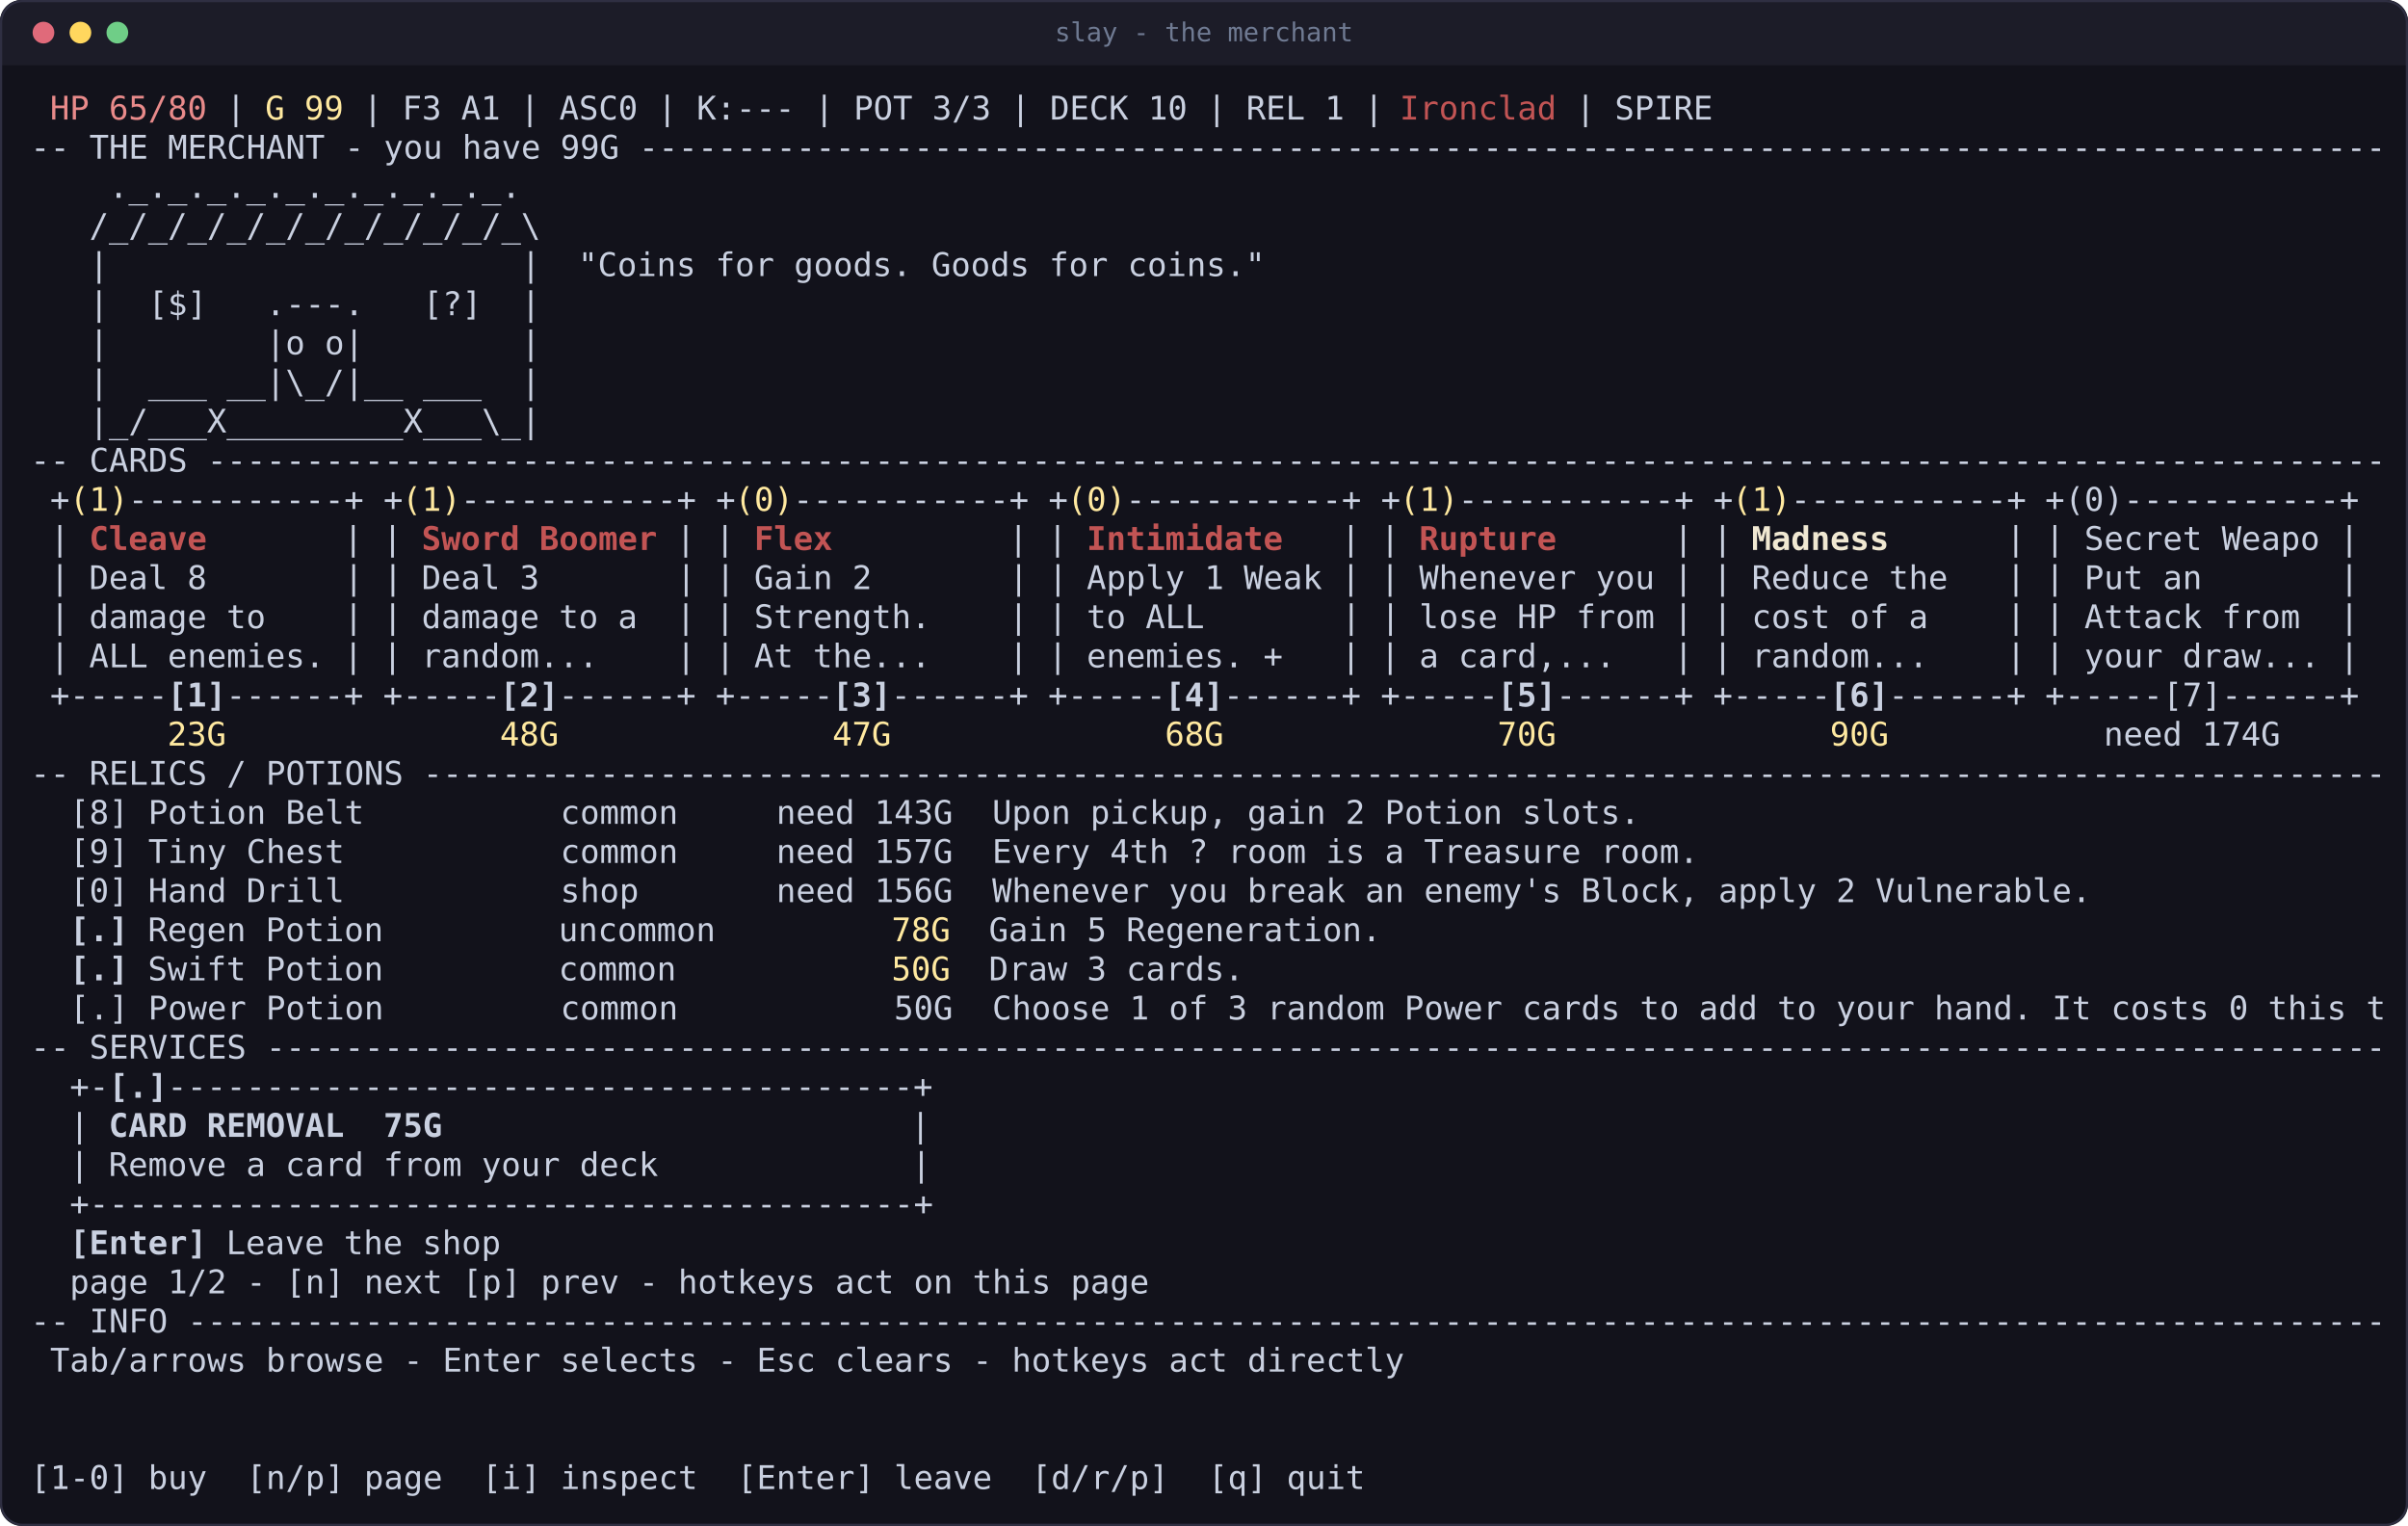
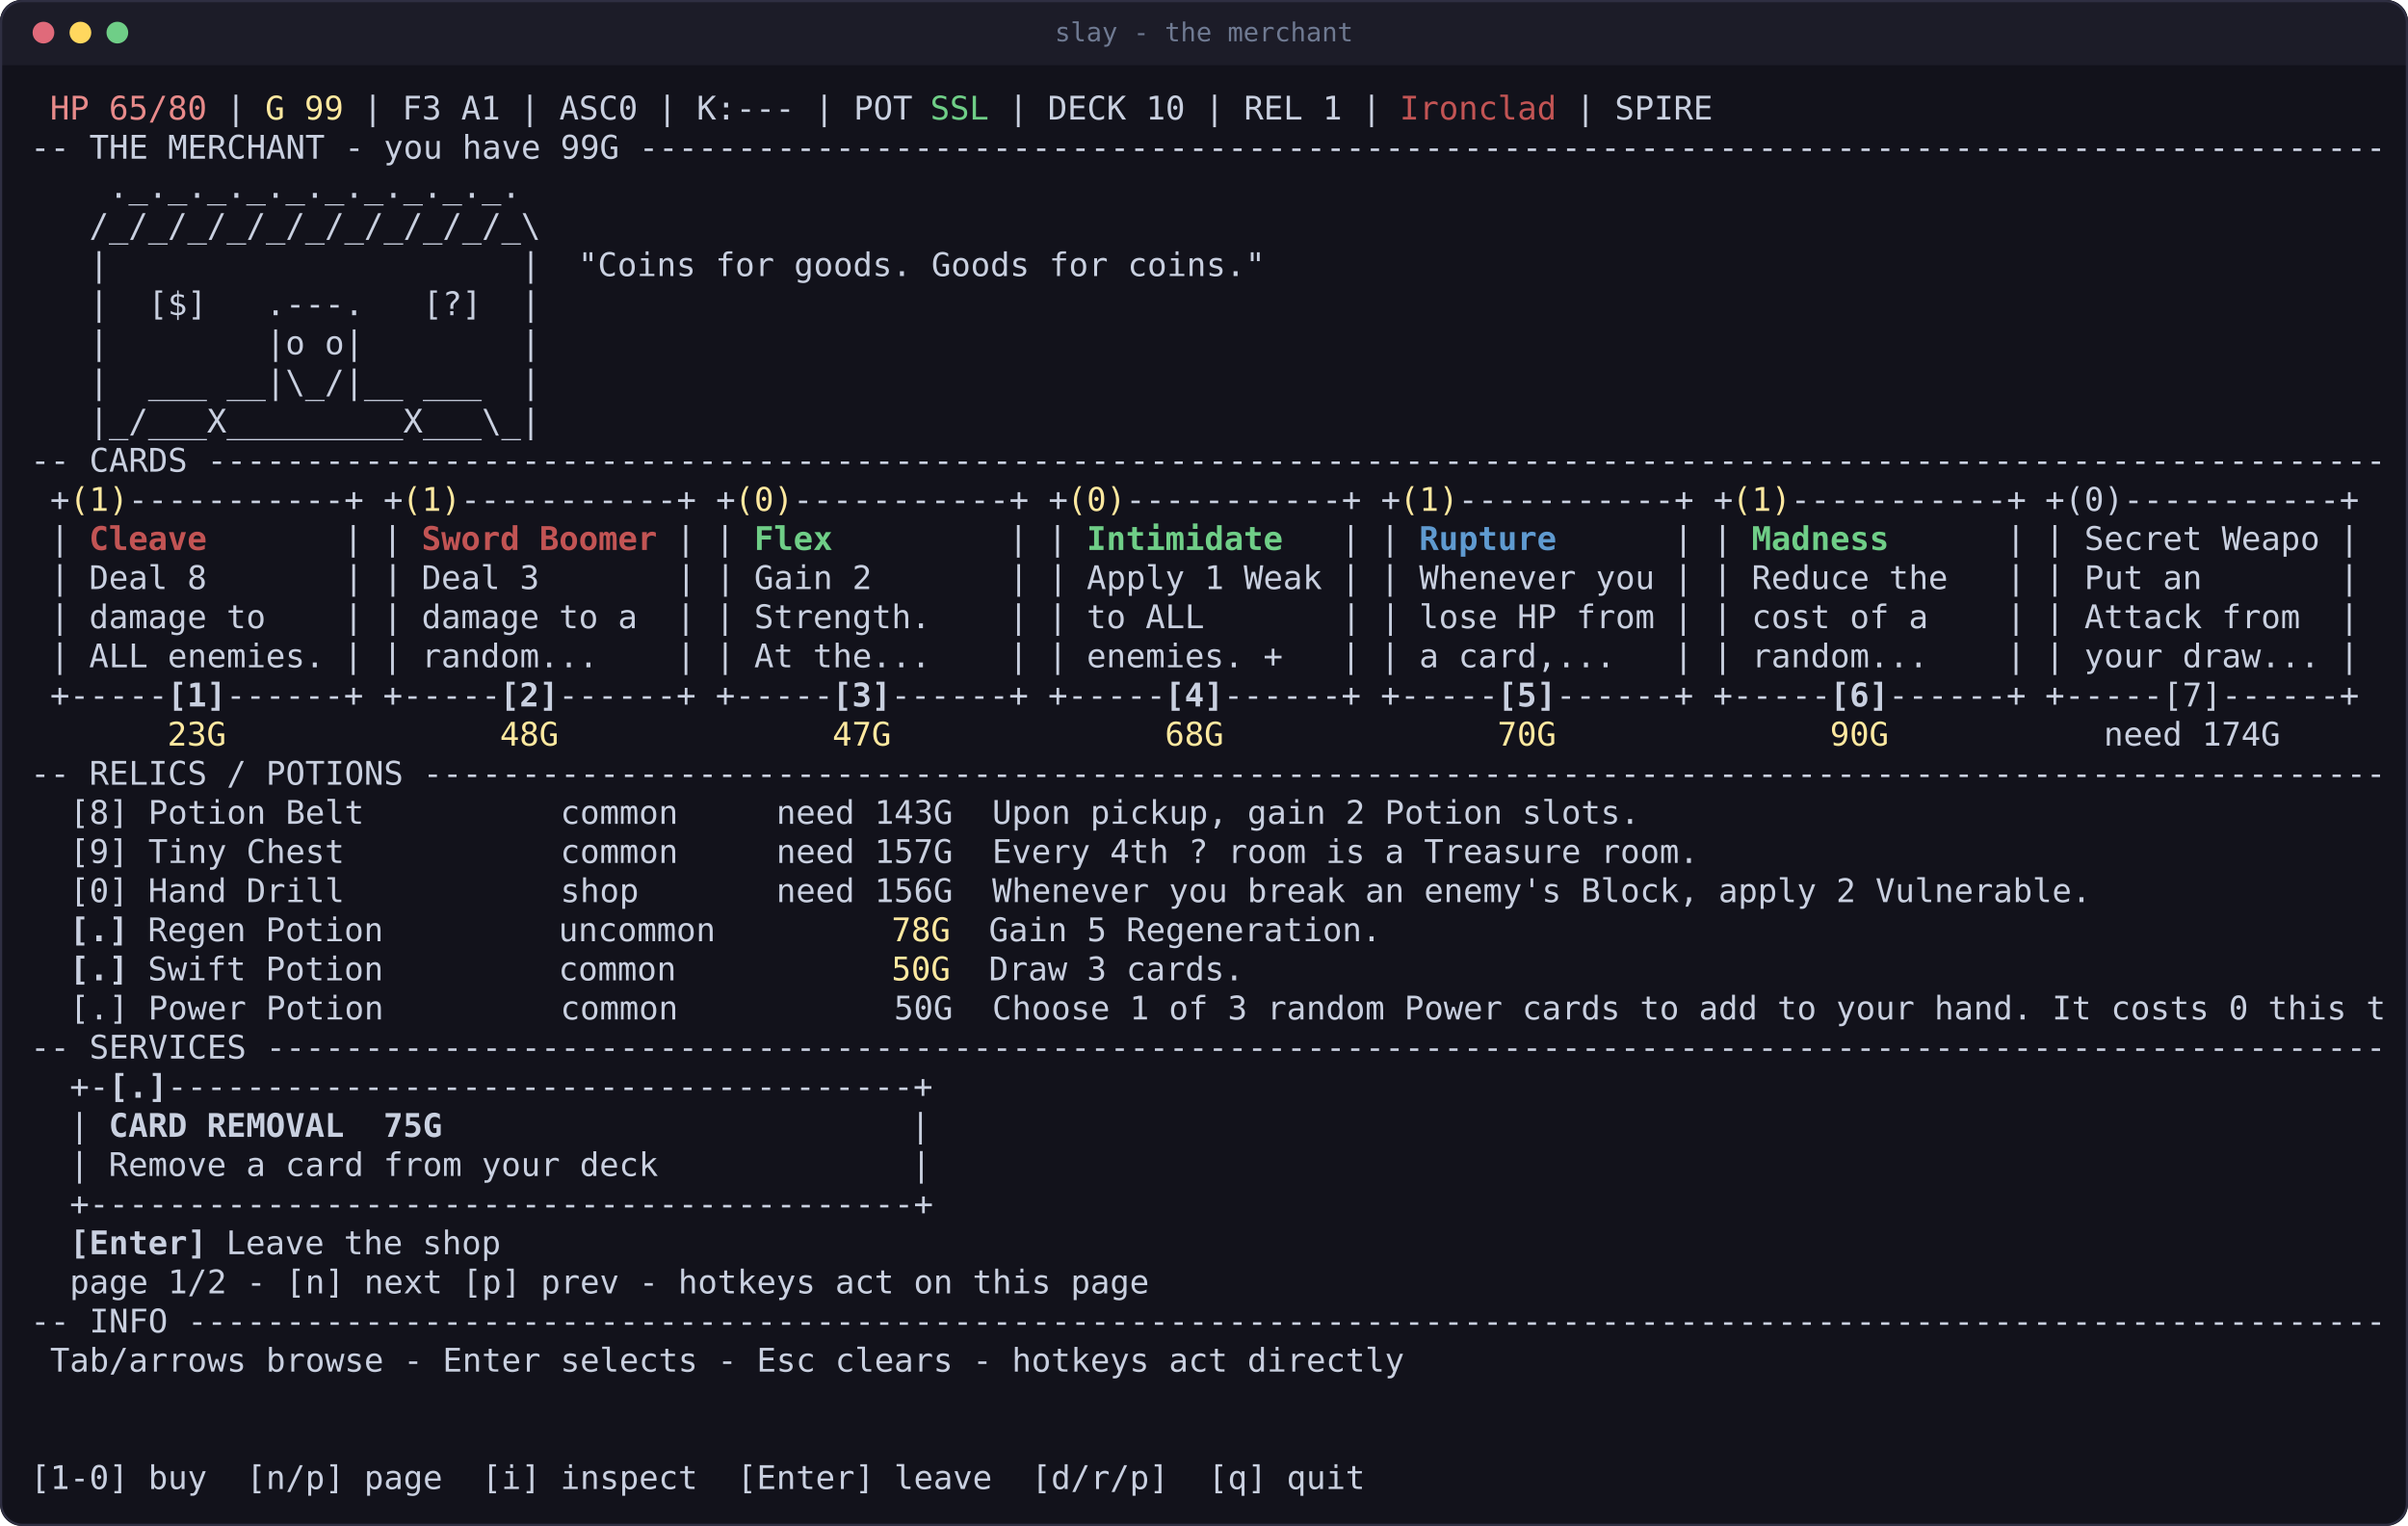
<svg xmlns="http://www.w3.org/2000/svg" width="1108" height="702" viewBox="0 0 1108 702" font-family="ui-monospace,SFMono-Regular,Menlo,Consolas,'DejaVu Sans Mono',monospace" font-size="15">
  <rect width="1108" height="702" rx="10" fill="#12121b" />
  <path d="M0 10a10 10 0 0 1 10-10h1088a10 10 0 0 1 10 10v20H0z" fill="#1c1c28" />
  <circle cx="20" cy="15" r="5" fill="#e06a7a" />
  <circle cx="37" cy="15" r="5" fill="#ffd75e" />
  <circle cx="54" cy="15" r="5" fill="#6fce87" />
  <text x="554" y="19" fill="#6f7a92" font-size="12" text-anchor="middle">slay - the merchant</text>
  <rect x="0.5" y="0.5" width="1107" height="701" rx="10" fill="none" stroke="#2f2f42" />
  <text y="55" xml:space="preserve">
    <tspan x="23" textLength="72" lengthAdjust="spacingAndGlyphs" fill="#e88a8a">HP 65/80</tspan>
    <tspan x="95" textLength="27" lengthAdjust="spacingAndGlyphs" fill="#c9d0e0"> | </tspan>
    <tspan x="122" textLength="36" lengthAdjust="spacingAndGlyphs" fill="#ffe9a0">G 99</tspan>
-     <tspan x="158" textLength="486" lengthAdjust="spacingAndGlyphs" fill="#c9d0e0"> | F3 A1 | ASC0 | K:--- | POT 3/3 | DECK 10 | REL 1 | </tspan>
+     <tspan x="158" textLength="270" lengthAdjust="spacingAndGlyphs" fill="#c9d0e0"> | F3 A1 | ASC0 | K:--- | POT </tspan>
+     <tspan x="428" textLength="9" lengthAdjust="spacingAndGlyphs" fill="#6fce87">S</tspan>
+     <tspan x="437" textLength="9" lengthAdjust="spacingAndGlyphs" fill="#6fce87">S</tspan>
+     <tspan x="446" textLength="9" lengthAdjust="spacingAndGlyphs" fill="#6fce87">L</tspan>
+     <tspan x="455" textLength="189" lengthAdjust="spacingAndGlyphs" fill="#c9d0e0"> | DECK 10 | REL 1 | </tspan>
    <tspan x="644" textLength="72" lengthAdjust="spacingAndGlyphs" fill="#c25454">Ironclad</tspan>
    <tspan x="716" textLength="27" lengthAdjust="spacingAndGlyphs" fill="#c9d0e0"> | </tspan>
    <tspan x="743" textLength="45" lengthAdjust="spacingAndGlyphs" fill="#c9d0e0" opacity="0.55">SPIRE</tspan>
  </text>
  <text y="73" xml:space="preserve">
    <tspan x="14" textLength="1080" lengthAdjust="spacingAndGlyphs" fill="#c9d0e0" opacity="0.55">-- THE MERCHANT - you have 99G -----------------------------------------------------------------------------------------</tspan>
  </text>
  <text y="91" xml:space="preserve">
    <tspan x="32" textLength="216" lengthAdjust="spacingAndGlyphs" fill="#c9d0e0" opacity="0.55">  ._._._._._._._._._._. </tspan>
  </text>
  <text y="109" xml:space="preserve">
    <tspan x="32" textLength="216" lengthAdjust="spacingAndGlyphs" fill="#c9d0e0" opacity="0.55"> /_/_/_/_/_/_/_/_/_/_/_\</tspan>
  </text>
  <text y="127" xml:space="preserve">
    <tspan x="32" textLength="216" lengthAdjust="spacingAndGlyphs" fill="#c9d0e0" opacity="0.55"> |                     |</tspan>
    <tspan x="266" textLength="315" lengthAdjust="spacingAndGlyphs" fill="#c9d0e0" opacity="0.55">"Coins for goods. Goods for coins."</tspan>
  </text>
  <text y="145" xml:space="preserve">
    <tspan x="32" textLength="216" lengthAdjust="spacingAndGlyphs" fill="#c9d0e0" opacity="0.55"> |  [$]   .---.   [?]  |</tspan>
  </text>
  <text y="163" xml:space="preserve">
    <tspan x="32" textLength="216" lengthAdjust="spacingAndGlyphs" fill="#c9d0e0" opacity="0.55"> |        |o o|        |</tspan>
  </text>
  <text y="181" xml:space="preserve">
    <tspan x="32" textLength="216" lengthAdjust="spacingAndGlyphs" fill="#c9d0e0" opacity="0.55"> |  ___ __|\_/|__ ___  |</tspan>
  </text>
  <text y="199" xml:space="preserve">
    <tspan x="32" textLength="216" lengthAdjust="spacingAndGlyphs" fill="#c9d0e0" opacity="0.55"> |_/___X_________X___\_|</tspan>
  </text>
  <text y="217" xml:space="preserve">
    <tspan x="14" textLength="1080" lengthAdjust="spacingAndGlyphs" fill="#c9d0e0" opacity="0.55">-- CARDS ---------------------------------------------------------------------------------------------------------------</tspan>
  </text>
  <text y="235" xml:space="preserve">
    <tspan x="14" textLength="18" lengthAdjust="spacingAndGlyphs" fill="#c9d0e0"> +</tspan>
    <tspan x="32" textLength="27" lengthAdjust="spacingAndGlyphs" fill="#ffe9a0">(1)</tspan>
    <tspan x="59" textLength="126" lengthAdjust="spacingAndGlyphs" fill="#c9d0e0">-----------+ +</tspan>
    <tspan x="185" textLength="27" lengthAdjust="spacingAndGlyphs" fill="#ffe9a0">(1)</tspan>
    <tspan x="212" textLength="126" lengthAdjust="spacingAndGlyphs" fill="#c9d0e0">-----------+ +</tspan>
    <tspan x="338" textLength="27" lengthAdjust="spacingAndGlyphs" fill="#ffe9a0">(0)</tspan>
    <tspan x="365" textLength="126" lengthAdjust="spacingAndGlyphs" fill="#c9d0e0">-----------+ +</tspan>
    <tspan x="491" textLength="27" lengthAdjust="spacingAndGlyphs" fill="#ffe9a0">(0)</tspan>
    <tspan x="518" textLength="126" lengthAdjust="spacingAndGlyphs" fill="#c9d0e0">-----------+ +</tspan>
    <tspan x="644" textLength="27" lengthAdjust="spacingAndGlyphs" fill="#ffe9a0">(1)</tspan>
    <tspan x="671" textLength="126" lengthAdjust="spacingAndGlyphs" fill="#c9d0e0">-----------+ +</tspan>
    <tspan x="797" textLength="27" lengthAdjust="spacingAndGlyphs" fill="#ffe9a0">(1)</tspan>
    <tspan x="824" textLength="117" lengthAdjust="spacingAndGlyphs" fill="#c9d0e0">-----------+ </tspan>
    <tspan x="941" textLength="144" lengthAdjust="spacingAndGlyphs" fill="#c9d0e0" opacity="0.55">+(0)-----------+</tspan>
  </text>
  <text y="253" xml:space="preserve">
    <tspan x="14" textLength="27" lengthAdjust="spacingAndGlyphs" fill="#c9d0e0"> | </tspan>
    <tspan x="41" textLength="108" lengthAdjust="spacingAndGlyphs" fill="#c25454" font-weight="bold">Cleave      </tspan>
    <tspan x="149" textLength="45" lengthAdjust="spacingAndGlyphs" fill="#c9d0e0"> | | </tspan>
    <tspan x="194" textLength="108" lengthAdjust="spacingAndGlyphs" fill="#c25454" font-weight="bold">Sword Boomer</tspan>
    <tspan x="302" textLength="45" lengthAdjust="spacingAndGlyphs" fill="#c9d0e0"> | | </tspan>
-     <tspan x="347" textLength="108" lengthAdjust="spacingAndGlyphs" fill="#c25454" font-weight="bold">Flex        </tspan>
+     <tspan x="347" textLength="108" lengthAdjust="spacingAndGlyphs" fill="#6fce87" font-weight="bold">Flex        </tspan>
    <tspan x="455" textLength="45" lengthAdjust="spacingAndGlyphs" fill="#c9d0e0"> | | </tspan>
-     <tspan x="500" textLength="108" lengthAdjust="spacingAndGlyphs" fill="#c25454" font-weight="bold">Intimidate  </tspan>
+     <tspan x="500" textLength="108" lengthAdjust="spacingAndGlyphs" fill="#6fce87" font-weight="bold">Intimidate  </tspan>
    <tspan x="608" textLength="45" lengthAdjust="spacingAndGlyphs" fill="#c9d0e0"> | | </tspan>
-     <tspan x="653" textLength="108" lengthAdjust="spacingAndGlyphs" fill="#c25454" font-weight="bold">Rupture     </tspan>
+     <tspan x="653" textLength="108" lengthAdjust="spacingAndGlyphs" fill="#5f9ad0" font-weight="bold">Rupture     </tspan>
    <tspan x="761" textLength="45" lengthAdjust="spacingAndGlyphs" fill="#c9d0e0"> | | </tspan>
-     <tspan x="806" textLength="108" lengthAdjust="spacingAndGlyphs" fill="#f0e8d2" font-weight="bold">Madness     </tspan>
+     <tspan x="806" textLength="108" lengthAdjust="spacingAndGlyphs" fill="#6fce87" font-weight="bold">Madness     </tspan>
    <tspan x="914" textLength="27" lengthAdjust="spacingAndGlyphs" fill="#c9d0e0"> | </tspan>
    <tspan x="941" textLength="144" lengthAdjust="spacingAndGlyphs" fill="#c9d0e0" opacity="0.55">| Secret Weapo |</tspan>
  </text>
  <text y="271" xml:space="preserve">
    <tspan x="14" textLength="27" lengthAdjust="spacingAndGlyphs" fill="#c9d0e0"> | </tspan>
    <tspan x="41" textLength="54" lengthAdjust="spacingAndGlyphs" fill="#c9d0e0" opacity="0.55">Deal 8</tspan>
    <tspan x="95" textLength="99" lengthAdjust="spacingAndGlyphs" fill="#c9d0e0">       | | </tspan>
    <tspan x="194" textLength="54" lengthAdjust="spacingAndGlyphs" fill="#c9d0e0" opacity="0.55">Deal 3</tspan>
    <tspan x="248" textLength="99" lengthAdjust="spacingAndGlyphs" fill="#c9d0e0">       | | </tspan>
    <tspan x="347" textLength="54" lengthAdjust="spacingAndGlyphs" fill="#c9d0e0" opacity="0.55">Gain 2</tspan>
    <tspan x="401" textLength="99" lengthAdjust="spacingAndGlyphs" fill="#c9d0e0">       | | </tspan>
    <tspan x="500" textLength="108" lengthAdjust="spacingAndGlyphs" fill="#c9d0e0" opacity="0.55">Apply 1 Weak</tspan>
    <tspan x="608" textLength="45" lengthAdjust="spacingAndGlyphs" fill="#c9d0e0"> | | </tspan>
    <tspan x="653" textLength="108" lengthAdjust="spacingAndGlyphs" fill="#c9d0e0" opacity="0.55">Whenever you</tspan>
    <tspan x="761" textLength="45" lengthAdjust="spacingAndGlyphs" fill="#c9d0e0"> | | </tspan>
    <tspan x="806" textLength="90" lengthAdjust="spacingAndGlyphs" fill="#c9d0e0" opacity="0.55">Reduce the</tspan>
    <tspan x="896" textLength="45" lengthAdjust="spacingAndGlyphs" fill="#c9d0e0">   | </tspan>
    <tspan x="941" textLength="144" lengthAdjust="spacingAndGlyphs" fill="#c9d0e0" opacity="0.55">| Put an       |</tspan>
  </text>
  <text y="289" xml:space="preserve">
    <tspan x="14" textLength="27" lengthAdjust="spacingAndGlyphs" fill="#c9d0e0"> | </tspan>
    <tspan x="41" textLength="81" lengthAdjust="spacingAndGlyphs" fill="#c9d0e0" opacity="0.55">damage to</tspan>
    <tspan x="122" textLength="72" lengthAdjust="spacingAndGlyphs" fill="#c9d0e0">    | | </tspan>
    <tspan x="194" textLength="99" lengthAdjust="spacingAndGlyphs" fill="#c9d0e0" opacity="0.55">damage to a</tspan>
    <tspan x="293" textLength="54" lengthAdjust="spacingAndGlyphs" fill="#c9d0e0">  | | </tspan>
    <tspan x="347" textLength="81" lengthAdjust="spacingAndGlyphs" fill="#c9d0e0" opacity="0.55">Strength.</tspan>
    <tspan x="428" textLength="72" lengthAdjust="spacingAndGlyphs" fill="#c9d0e0">    | | </tspan>
    <tspan x="500" textLength="54" lengthAdjust="spacingAndGlyphs" fill="#c9d0e0" opacity="0.55">to ALL</tspan>
    <tspan x="554" textLength="99" lengthAdjust="spacingAndGlyphs" fill="#c9d0e0">       | | </tspan>
    <tspan x="653" textLength="108" lengthAdjust="spacingAndGlyphs" fill="#c9d0e0" opacity="0.55">lose HP from</tspan>
    <tspan x="761" textLength="45" lengthAdjust="spacingAndGlyphs" fill="#c9d0e0"> | | </tspan>
    <tspan x="806" textLength="81" lengthAdjust="spacingAndGlyphs" fill="#c9d0e0" opacity="0.55">cost of a</tspan>
    <tspan x="887" textLength="54" lengthAdjust="spacingAndGlyphs" fill="#c9d0e0">    | </tspan>
    <tspan x="941" textLength="144" lengthAdjust="spacingAndGlyphs" fill="#c9d0e0" opacity="0.55">| Attack from  |</tspan>
  </text>
  <text y="307" xml:space="preserve">
    <tspan x="14" textLength="27" lengthAdjust="spacingAndGlyphs" fill="#c9d0e0"> | </tspan>
    <tspan x="41" textLength="108" lengthAdjust="spacingAndGlyphs" fill="#c9d0e0" opacity="0.55">ALL enemies.</tspan>
    <tspan x="149" textLength="45" lengthAdjust="spacingAndGlyphs" fill="#c9d0e0"> | | </tspan>
    <tspan x="194" textLength="81" lengthAdjust="spacingAndGlyphs" fill="#c9d0e0" opacity="0.55">random...</tspan>
    <tspan x="275" textLength="72" lengthAdjust="spacingAndGlyphs" fill="#c9d0e0">    | | </tspan>
    <tspan x="347" textLength="81" lengthAdjust="spacingAndGlyphs" fill="#c9d0e0" opacity="0.55">At the...</tspan>
    <tspan x="428" textLength="72" lengthAdjust="spacingAndGlyphs" fill="#c9d0e0">    | | </tspan>
    <tspan x="500" textLength="90" lengthAdjust="spacingAndGlyphs" fill="#c9d0e0" opacity="0.55">enemies. +</tspan>
    <tspan x="590" textLength="63" lengthAdjust="spacingAndGlyphs" fill="#c9d0e0">   | | </tspan>
    <tspan x="653" textLength="90" lengthAdjust="spacingAndGlyphs" fill="#c9d0e0" opacity="0.55">a card,...</tspan>
    <tspan x="743" textLength="63" lengthAdjust="spacingAndGlyphs" fill="#c9d0e0">   | | </tspan>
    <tspan x="806" textLength="81" lengthAdjust="spacingAndGlyphs" fill="#c9d0e0" opacity="0.55">random...</tspan>
    <tspan x="887" textLength="54" lengthAdjust="spacingAndGlyphs" fill="#c9d0e0">    | </tspan>
    <tspan x="941" textLength="144" lengthAdjust="spacingAndGlyphs" fill="#c9d0e0" opacity="0.55">| your draw... |</tspan>
  </text>
  <text y="325" xml:space="preserve">
    <tspan x="14" textLength="63" lengthAdjust="spacingAndGlyphs" fill="#c9d0e0"> +-----</tspan>
    <tspan x="77" textLength="27" lengthAdjust="spacingAndGlyphs" fill="#c9d0e0" font-weight="bold">[1]</tspan>
    <tspan x="104" textLength="126" lengthAdjust="spacingAndGlyphs" fill="#c9d0e0">------+ +-----</tspan>
    <tspan x="230" textLength="27" lengthAdjust="spacingAndGlyphs" fill="#c9d0e0" font-weight="bold">[2]</tspan>
    <tspan x="257" textLength="126" lengthAdjust="spacingAndGlyphs" fill="#c9d0e0">------+ +-----</tspan>
    <tspan x="383" textLength="27" lengthAdjust="spacingAndGlyphs" fill="#c9d0e0" font-weight="bold">[3]</tspan>
    <tspan x="410" textLength="126" lengthAdjust="spacingAndGlyphs" fill="#c9d0e0">------+ +-----</tspan>
    <tspan x="536" textLength="27" lengthAdjust="spacingAndGlyphs" fill="#c9d0e0" font-weight="bold">[4]</tspan>
    <tspan x="563" textLength="126" lengthAdjust="spacingAndGlyphs" fill="#c9d0e0">------+ +-----</tspan>
    <tspan x="689" textLength="27" lengthAdjust="spacingAndGlyphs" fill="#c9d0e0" font-weight="bold">[5]</tspan>
    <tspan x="716" textLength="126" lengthAdjust="spacingAndGlyphs" fill="#c9d0e0">------+ +-----</tspan>
    <tspan x="842" textLength="27" lengthAdjust="spacingAndGlyphs" fill="#c9d0e0" font-weight="bold">[6]</tspan>
    <tspan x="869" textLength="72" lengthAdjust="spacingAndGlyphs" fill="#c9d0e0">------+ </tspan>
    <tspan x="941" textLength="144" lengthAdjust="spacingAndGlyphs" fill="#c9d0e0" opacity="0.55">+-----[7]------+</tspan>
  </text>
  <text y="343" xml:space="preserve">
    <tspan x="77" textLength="27" lengthAdjust="spacingAndGlyphs" fill="#ffe9a0">23G</tspan>
    <tspan x="230" textLength="27" lengthAdjust="spacingAndGlyphs" fill="#ffe9a0">48G</tspan>
    <tspan x="383" textLength="27" lengthAdjust="spacingAndGlyphs" fill="#ffe9a0">47G</tspan>
    <tspan x="536" textLength="27" lengthAdjust="spacingAndGlyphs" fill="#ffe9a0">68G</tspan>
    <tspan x="689" textLength="27" lengthAdjust="spacingAndGlyphs" fill="#ffe9a0">70G</tspan>
    <tspan x="842" textLength="27" lengthAdjust="spacingAndGlyphs" fill="#ffe9a0">90G</tspan>
    <tspan x="968" textLength="81" lengthAdjust="spacingAndGlyphs" fill="#c9d0e0" opacity="0.55">need 174G</tspan>
  </text>
  <text y="361" xml:space="preserve">
    <tspan x="14" textLength="1080" lengthAdjust="spacingAndGlyphs" fill="#c9d0e0" opacity="0.55">-- RELICS / POTIONS ----------------------------------------------------------------------------------------------------</tspan>
  </text>
  <text y="379" xml:space="preserve">
    <tspan x="14" textLength="738" lengthAdjust="spacingAndGlyphs" fill="#c9d0e0" opacity="0.55">  [8] Potion Belt          common     need 143G  Upon pickup, gain 2 Potion slots.</tspan>
  </text>
  <text y="397" xml:space="preserve">
    <tspan x="14" textLength="765" lengthAdjust="spacingAndGlyphs" fill="#c9d0e0" opacity="0.55">  [9] Tiny Chest           common     need 157G  Every 4th ? room is a Treasure room.</tspan>
  </text>
  <text y="415" xml:space="preserve">
    <tspan x="14" textLength="945" lengthAdjust="spacingAndGlyphs" fill="#c9d0e0" opacity="0.55">  [0] Hand Drill           shop       need 156G  Whenever you break an enemy's Block, apply 2 Vulnerable.</tspan>
  </text>
  <text y="433" xml:space="preserve">
    <tspan x="32" textLength="27" lengthAdjust="spacingAndGlyphs" fill="#c9d0e0" font-weight="bold">[.]</tspan>
    <tspan x="59" textLength="198" lengthAdjust="spacingAndGlyphs" fill="#c9d0e0"> Regen Potion         </tspan>
    <tspan x="257" textLength="81" lengthAdjust="spacingAndGlyphs" fill="#c9d0e0" opacity="0.55">uncommon </tspan>
    <tspan x="347" textLength="90" lengthAdjust="spacingAndGlyphs" fill="#ffe9a0">       78G</tspan>
    <tspan x="455" textLength="180" lengthAdjust="spacingAndGlyphs" fill="#c9d0e0" opacity="0.55">Gain 5 Regeneration.</tspan>
  </text>
  <text y="451" xml:space="preserve">
    <tspan x="32" textLength="27" lengthAdjust="spacingAndGlyphs" fill="#c9d0e0" font-weight="bold">[.]</tspan>
    <tspan x="59" textLength="198" lengthAdjust="spacingAndGlyphs" fill="#c9d0e0"> Swift Potion         </tspan>
    <tspan x="257" textLength="81" lengthAdjust="spacingAndGlyphs" fill="#c9d0e0" opacity="0.55">common   </tspan>
    <tspan x="347" textLength="90" lengthAdjust="spacingAndGlyphs" fill="#ffe9a0">       50G</tspan>
    <tspan x="455" textLength="117" lengthAdjust="spacingAndGlyphs" fill="#c9d0e0" opacity="0.55">Draw 3 cards.</tspan>
  </text>
  <text y="469" xml:space="preserve">
    <tspan x="14" textLength="1080" lengthAdjust="spacingAndGlyphs" fill="#c9d0e0">  [.] Power Potion         common           50G  Choose 1 of 3 random Power cards to add to your hand. It costs 0 this t</tspan>
  </text>
  <text y="487" xml:space="preserve">
    <tspan x="14" textLength="1080" lengthAdjust="spacingAndGlyphs" fill="#c9d0e0" opacity="0.55">-- SERVICES ------------------------------------------------------------------------------------------------------------</tspan>
  </text>
  <text y="505" xml:space="preserve">
    <tspan x="14" textLength="36" lengthAdjust="spacingAndGlyphs" fill="#c9d0e0">  +-</tspan>
    <tspan x="50" textLength="27" lengthAdjust="spacingAndGlyphs" fill="#c9d0e0" font-weight="bold">[.]</tspan>
    <tspan x="77" textLength="1017" lengthAdjust="spacingAndGlyphs" fill="#c9d0e0">--------------------------------------+                                                                          </tspan>
  </text>
  <text y="523" xml:space="preserve">
    <tspan x="14" textLength="36" lengthAdjust="spacingAndGlyphs" fill="#c9d0e0">  | </tspan>
    <tspan x="50" textLength="360" lengthAdjust="spacingAndGlyphs" fill="#c9d0e0" font-weight="bold">CARD REMOVAL  75G                       </tspan>
    <tspan x="410" textLength="684" lengthAdjust="spacingAndGlyphs" fill="#c9d0e0"> |                                                                          </tspan>
  </text>
  <text y="541" xml:space="preserve">
    <tspan x="14" textLength="36" lengthAdjust="spacingAndGlyphs" fill="#c9d0e0">  | </tspan>
    <tspan x="50" textLength="252" lengthAdjust="spacingAndGlyphs" fill="#c9d0e0" opacity="0.55">Remove a card from your deck</tspan>
    <tspan x="302" textLength="792" lengthAdjust="spacingAndGlyphs" fill="#c9d0e0">             |                                                                          </tspan>
  </text>
  <text y="559" xml:space="preserve">
    <tspan x="14" textLength="1080" lengthAdjust="spacingAndGlyphs" fill="#c9d0e0">  +------------------------------------------+                                                                          </tspan>
  </text>
  <text y="577" xml:space="preserve">
    <tspan x="32" textLength="63" lengthAdjust="spacingAndGlyphs" fill="#c9d0e0" font-weight="bold">[Enter]</tspan>
    <tspan x="95" textLength="999" lengthAdjust="spacingAndGlyphs" fill="#c9d0e0"> Leave the shop                                                                                                </tspan>
  </text>
  <text y="595" xml:space="preserve">
    <tspan x="14" textLength="513" lengthAdjust="spacingAndGlyphs" fill="#c9d0e0" opacity="0.55">  page 1/2 - [n] next [p] prev - hotkeys act on this page</tspan>
  </text>
  <text y="613" xml:space="preserve">
    <tspan x="14" textLength="1080" lengthAdjust="spacingAndGlyphs" fill="#c9d0e0" opacity="0.55">-- INFO ----------------------------------------------------------------------------------------------------------------</tspan>
  </text>
  <text y="631" xml:space="preserve">
    <tspan x="14" textLength="630" lengthAdjust="spacingAndGlyphs" fill="#c9d0e0" opacity="0.55"> Tab/arrows browse - Enter selects - Esc clears - hotkeys act directly</tspan>
  </text>
  <text y="685" xml:space="preserve">
    <tspan x="14" textLength="1080" lengthAdjust="spacingAndGlyphs" fill="#c9d0e0" opacity="0.55">[1-0] buy  [n/p] page  [i] inspect  [Enter] leave  [d/r/p]  [q] quit                                                    </tspan>
  </text>
</svg>
